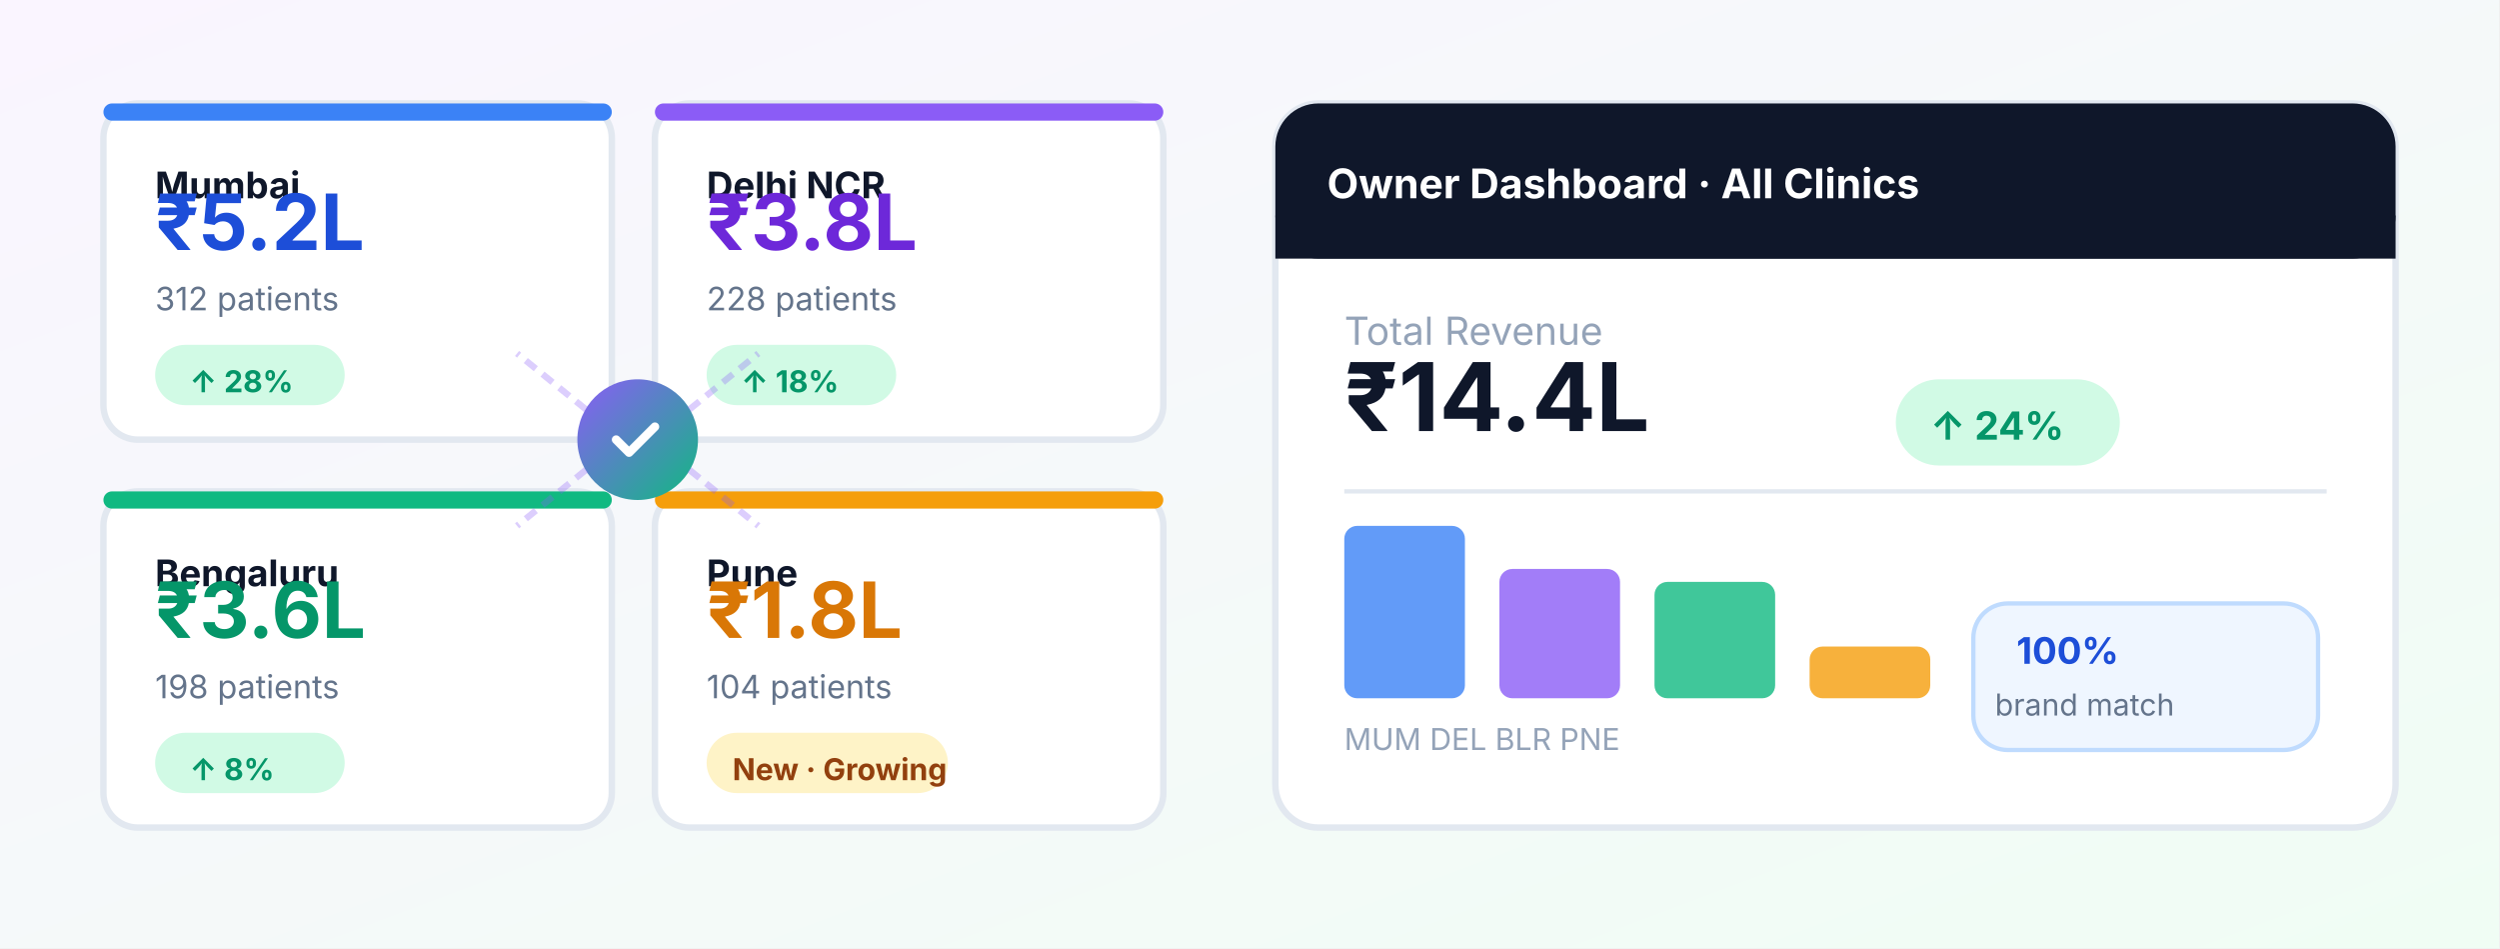
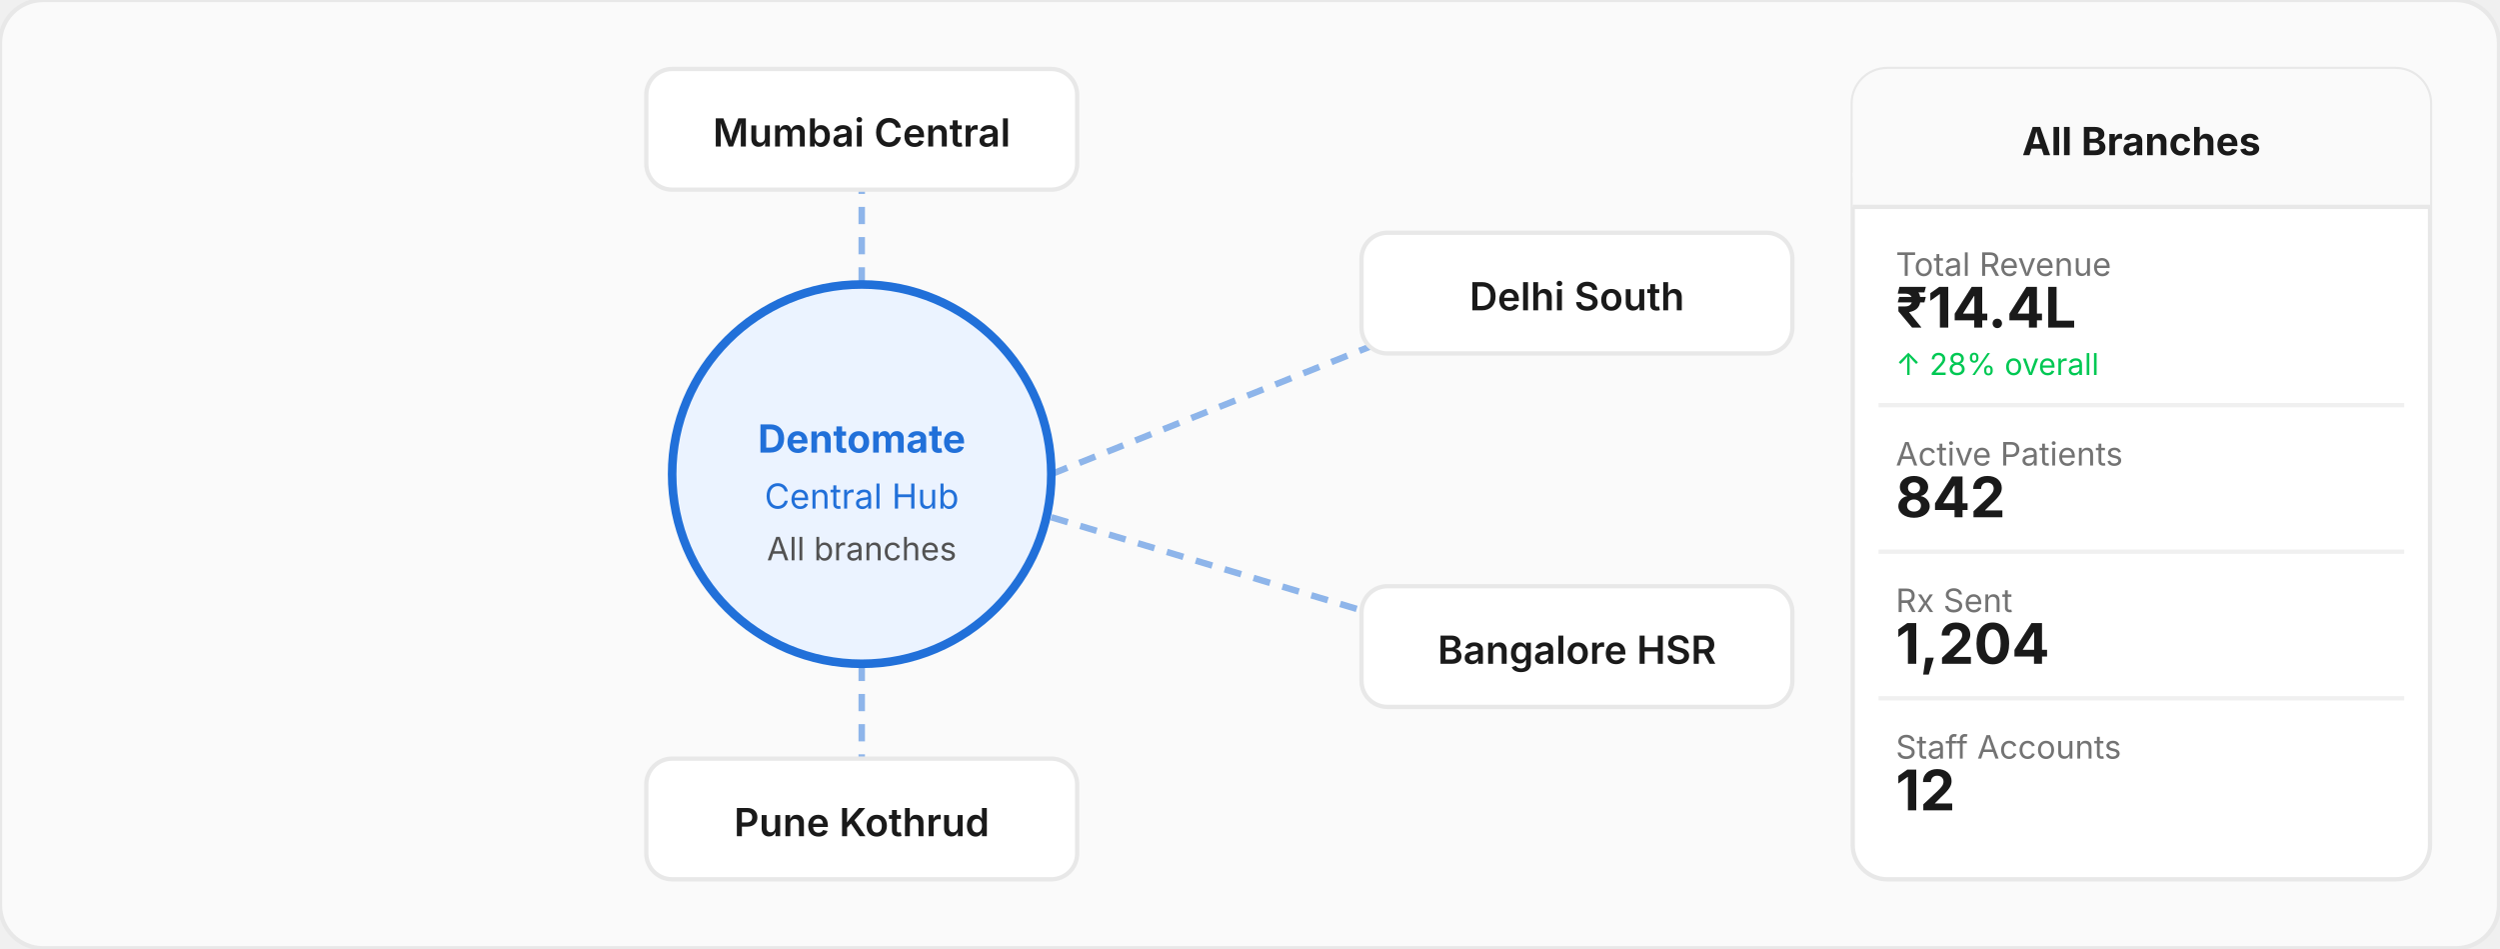
- <svg xmlns="http://www.w3.org/2000/svg" viewBox="0 0 580 220">
-   <defs>
-     <linearGradient id="bgm" x1="0" y1="0" x2="1" y2="1">
-       <stop offset="0%" stop-color="#faf5ff" />
-       <stop offset="100%" stop-color="#f0fdf4" />
-     </linearGradient>
-     <linearGradient id="violetG" x1="0" y1="0" x2="1" y2="1">
-       <stop offset="0%" stop-color="#8b5cf6" />
-       <stop offset="100%" stop-color="#10b981" />
-     </linearGradient>
-   </defs>
-   <rect width="580" height="220" fill="url(#bgm)" />
-   <rect x="24" y="24" width="118" height="78" rx="8" fill="white" stroke="#e2e8f0" stroke-width="1.5" />
-   <rect x="24" y="24" width="118" height="4" rx="2" fill="#3b82f6" />
-   <text x="36" y="46" font-size="8.5" font-weight="700" fill="#0f172a" font-family="-apple-system,sans-serif">Mumbai</text>
-   <text x="36" y="58" font-size="18" font-weight="700" fill="#1d4ed8" font-family="-apple-system,sans-serif">₹5.2L</text>
-   <text x="36" y="72" font-size="7.5" fill="#64748b" font-family="-apple-system,sans-serif">312 patients</text>
-   <rect x="36" y="80" width="44" height="14" rx="7" fill="#d1fae5" />
-   <text x="44" y="91" font-size="7" font-weight="700" fill="#059669" font-family="-apple-system,sans-serif">↑ 28%</text>
-   <rect x="152" y="24" width="118" height="78" rx="8" fill="white" stroke="#e2e8f0" stroke-width="1.5" />
-   <rect x="152" y="24" width="118" height="4" rx="2" fill="#8b5cf6" />
-   <text x="164" y="46" font-size="8.5" font-weight="700" fill="#0f172a" font-family="-apple-system,sans-serif">Delhi NCR</text>
-   <text x="164" y="58" font-size="18" font-weight="700" fill="#6d28d9" font-family="-apple-system,sans-serif">₹3.8L</text>
-   <text x="164" y="72" font-size="7.5" fill="#64748b" font-family="-apple-system,sans-serif">228 patients</text>
-   <rect x="164" y="80" width="44" height="14" rx="7" fill="#d1fae5" />
-   <text x="172" y="91" font-size="7" font-weight="700" fill="#059669" font-family="-apple-system,sans-serif">↑ 18%</text>
-   <rect x="24" y="114" width="118" height="78" rx="8" fill="white" stroke="#e2e8f0" stroke-width="1.5" />
-   <rect x="24" y="114" width="118" height="4" rx="2" fill="#10b981" />
-   <text x="36" y="136" font-size="8.5" font-weight="700" fill="#0f172a" font-family="-apple-system,sans-serif">Bengaluru</text>
-   <text x="36" y="148" font-size="18" font-weight="700" fill="#059669" font-family="-apple-system,sans-serif">₹3.6L</text>
-   <text x="36" y="162" font-size="7.5" fill="#64748b" font-family="-apple-system,sans-serif">198 patients</text>
-   <rect x="36" y="170" width="44" height="14" rx="7" fill="#d1fae5" />
-   <text x="44" y="181" font-size="7" font-weight="700" fill="#059669" font-family="-apple-system,sans-serif">↑ 8%</text>
-   <rect x="152" y="114" width="118" height="78" rx="8" fill="white" stroke="#e2e8f0" stroke-width="1.5" />
-   <rect x="152" y="114" width="118" height="4" rx="2" fill="#f59e0b" />
-   <text x="164" y="136" font-size="8.5" font-weight="700" fill="#0f172a" font-family="-apple-system,sans-serif">Pune</text>
-   <text x="164" y="148" font-size="18" font-weight="700" fill="#d97706" font-family="-apple-system,sans-serif">₹1.8L</text>
-   <text x="164" y="162" font-size="7.5" fill="#64748b" font-family="-apple-system,sans-serif">104 patients</text>
-   <rect x="164" y="170" width="56" height="14" rx="7" fill="#fef3c7" />
-   <text x="170" y="181" font-size="7" font-weight="700" fill="#92400e" font-family="-apple-system,sans-serif">New · Growing</text>
-   <circle cx="148" cy="102" r="14" fill="url(#violetG)" />
-   <path d="M143 102l3 3 6-6" stroke="white" stroke-width="2" fill="none" stroke-linecap="round" stroke-linejoin="round" />
-   <line x1="136" y1="95" x2="120" y2="82" stroke="rgba(139,92,246,0.3)" stroke-width="1.5" stroke-dasharray="3,2" />
-   <line x1="160" y1="95" x2="176" y2="82" stroke="rgba(139,92,246,0.3)" stroke-width="1.5" stroke-dasharray="3,2" />
-   <line x1="136" y1="109" x2="120" y2="122" stroke="rgba(139,92,246,0.3)" stroke-width="1.5" stroke-dasharray="3,2" />
-   <line x1="160" y1="109" x2="176" y2="122" stroke="rgba(139,92,246,0.3)" stroke-width="1.5" stroke-dasharray="3,2" />
-   <rect x="296" y="24" width="260" height="168" rx="10" fill="white" stroke="#e2e8f0" stroke-width="1.5" />
-   <rect x="296" y="24" width="260" height="36" rx="10" fill="#0f172a" />
-   <rect x="296" y="50" width="260" height="10" fill="#0f172a" />
-   <text x="308" y="46" font-size="9.5" font-weight="700" fill="white" font-family="-apple-system,sans-serif">Owner Dashboard · All Clinics</text>
-   <text x="312" y="80" font-size="9" fill="#94a3b8" font-family="-apple-system,sans-serif">Total Revenue</text>
-   <text x="312" y="100" font-size="22" font-weight="700" fill="#0f172a" font-family="-apple-system,sans-serif">₹14.4L</text>
-   <rect x="440" y="88" width="52" height="20" rx="10" fill="#d1fae5" />
-   <text x="448" y="102" font-size="9" font-weight="700" fill="#059669" font-family="-apple-system,sans-serif">↑ 24%</text>
-   <line x1="312" y1="114" x2="540" y2="114" stroke="#e2e8f0" stroke-width="1" />
-   <rect x="312" y="122" width="28" height="40" rx="3" fill="#3b82f6" opacity="0.8" />
-   <rect x="348" y="132" width="28" height="30" rx="3" fill="#8b5cf6" opacity="0.8" />
-   <rect x="384" y="135" width="28" height="27" rx="3" fill="#10b981" opacity="0.8" />
-   <rect x="420" y="150" width="28" height="12" rx="3" fill="#f59e0b" opacity="0.8" />
-   <text x="312" y="174" font-size="7" fill="#94a3b8" font-family="-apple-system,sans-serif">MUM  DEL  BLR  PNE</text>
-   <rect x="458" y="140" width="80" height="34" rx="8" fill="#eff6ff" stroke="#bfdbfe" stroke-width="1" />
-   <text x="468" y="154" font-size="8.5" font-weight="700" fill="#1d4ed8" font-family="-apple-system,sans-serif">100%</text>
-   <text x="463" y="166" font-size="7" fill="#64748b" font-family="-apple-system,sans-serif">brand match</text>
+ <svg xmlns="http://www.w3.org/2000/svg" viewBox="0 0 580 220" width="580" height="220">
+   <style>text{font-family:Inter,-apple-system,sans-serif}</style>
+   <rect width="580" height="220" rx="10" fill="#fafafa" stroke="#e8e8e8" stroke-width="1" />
+   <circle cx="200" cy="110" r="44" fill="#EBF3FF" stroke="#2170D9" stroke-width="2" />
+   <text x="200" y="105" font-size="9" font-weight="700" fill="#2170D9" text-anchor="middle">Dentomate</text>
+   <text x="200" y="118" font-size="8" fill="#2170D9" text-anchor="middle">Central Hub</text>
+   <text x="200" y="130" font-size="7.5" fill="#525252" text-anchor="middle">All branches</text>
+   <line x1="200" y1="66" x2="200" y2="30" stroke="#2170D9" stroke-width="1.5" stroke-dasharray="4,3" opacity="0.5" />
+   <rect x="150" y="16" width="100" height="28" rx="6" fill="#ffffff" stroke="#e8e8e8" stroke-width="1" />
+   <text x="200" y="34" font-size="9" font-weight="600" fill="#1a1a1a" text-anchor="middle">Mumbai Central</text>
+   <line x1="244" y1="110" x2="344" y2="70" stroke="#2170D9" stroke-width="1.5" stroke-dasharray="4,3" opacity="0.5" />
+   <rect x="316" y="54" width="100" height="28" rx="6" fill="#ffffff" stroke="#e8e8e8" stroke-width="1" />
+   <text x="366" y="72" font-size="9" font-weight="600" fill="#1a1a1a" text-anchor="middle">Delhi South</text>
+   <line x1="244" y1="120" x2="344" y2="150" stroke="#2170D9" stroke-width="1.5" stroke-dasharray="4,3" opacity="0.5" />
+   <rect x="316" y="136" width="100" height="28" rx="6" fill="#ffffff" stroke="#e8e8e8" stroke-width="1" />
+   <text x="366" y="154" font-size="9" font-weight="600" fill="#1a1a1a" text-anchor="middle">Bangalore HSR</text>
+   <line x1="200" y1="154" x2="200" y2="190" stroke="#2170D9" stroke-width="1.5" stroke-dasharray="4,3" opacity="0.5" />
+   <rect x="150" y="176" width="100" height="28" rx="6" fill="#ffffff" stroke="#e8e8e8" stroke-width="1" />
+   <text x="200" y="194" font-size="9" font-weight="600" fill="#1a1a1a" text-anchor="middle">Pune Kothrud</text>
+   <rect x="430" y="16" width="134" height="188" rx="8" fill="#ffffff" stroke="#e8e8e8" stroke-width="1" />
+   <rect x="430" y="16" width="134" height="32" rx="8" fill="#fafafa" />
+   <rect x="430" y="40" width="134" height="8" fill="#fafafa" />
+   <line x1="430" y1="48" x2="564" y2="48" stroke="#e8e8e8" stroke-width="1" />
+   <text x="497" y="36" font-size="9" font-weight="700" fill="#1a1a1a" text-anchor="middle">All Branches</text>
+   <text x="440" y="64" font-size="7.5" fill="#737373">Total Revenue</text>
+   <text x="440" y="76" font-size="13" font-weight="700" fill="#1a1a1a">₹14.4L</text>
+   <text x="440" y="87" font-size="7" fill="#00C853">↑ 28% overall</text>
+   <line x1="436" y1="94" x2="558" y2="94" stroke="#f0f0f0" stroke-width="1" />
+   <text x="440" y="108" font-size="7.5" fill="#737373">Active Patients</text>
+   <text x="440" y="120" font-size="13" font-weight="700" fill="#1a1a1a">842</text>
+   <line x1="436" y1="128" x2="558" y2="128" stroke="#f0f0f0" stroke-width="1" />
+   <text x="440" y="142" font-size="7.5" fill="#737373">Rx Sent</text>
+   <text x="440" y="154" font-size="13" font-weight="700" fill="#1a1a1a">1,204</text>
+   <line x1="436" y1="162" x2="558" y2="162" stroke="#f0f0f0" stroke-width="1" />
+   <text x="440" y="176" font-size="7.5" fill="#737373">Staff Accounts</text>
+   <text x="440" y="188" font-size="13" font-weight="700" fill="#1a1a1a">12</text>
+   <rect x="438" y="196" width="118" height="0" rx="0" fill="none" />
</svg>
